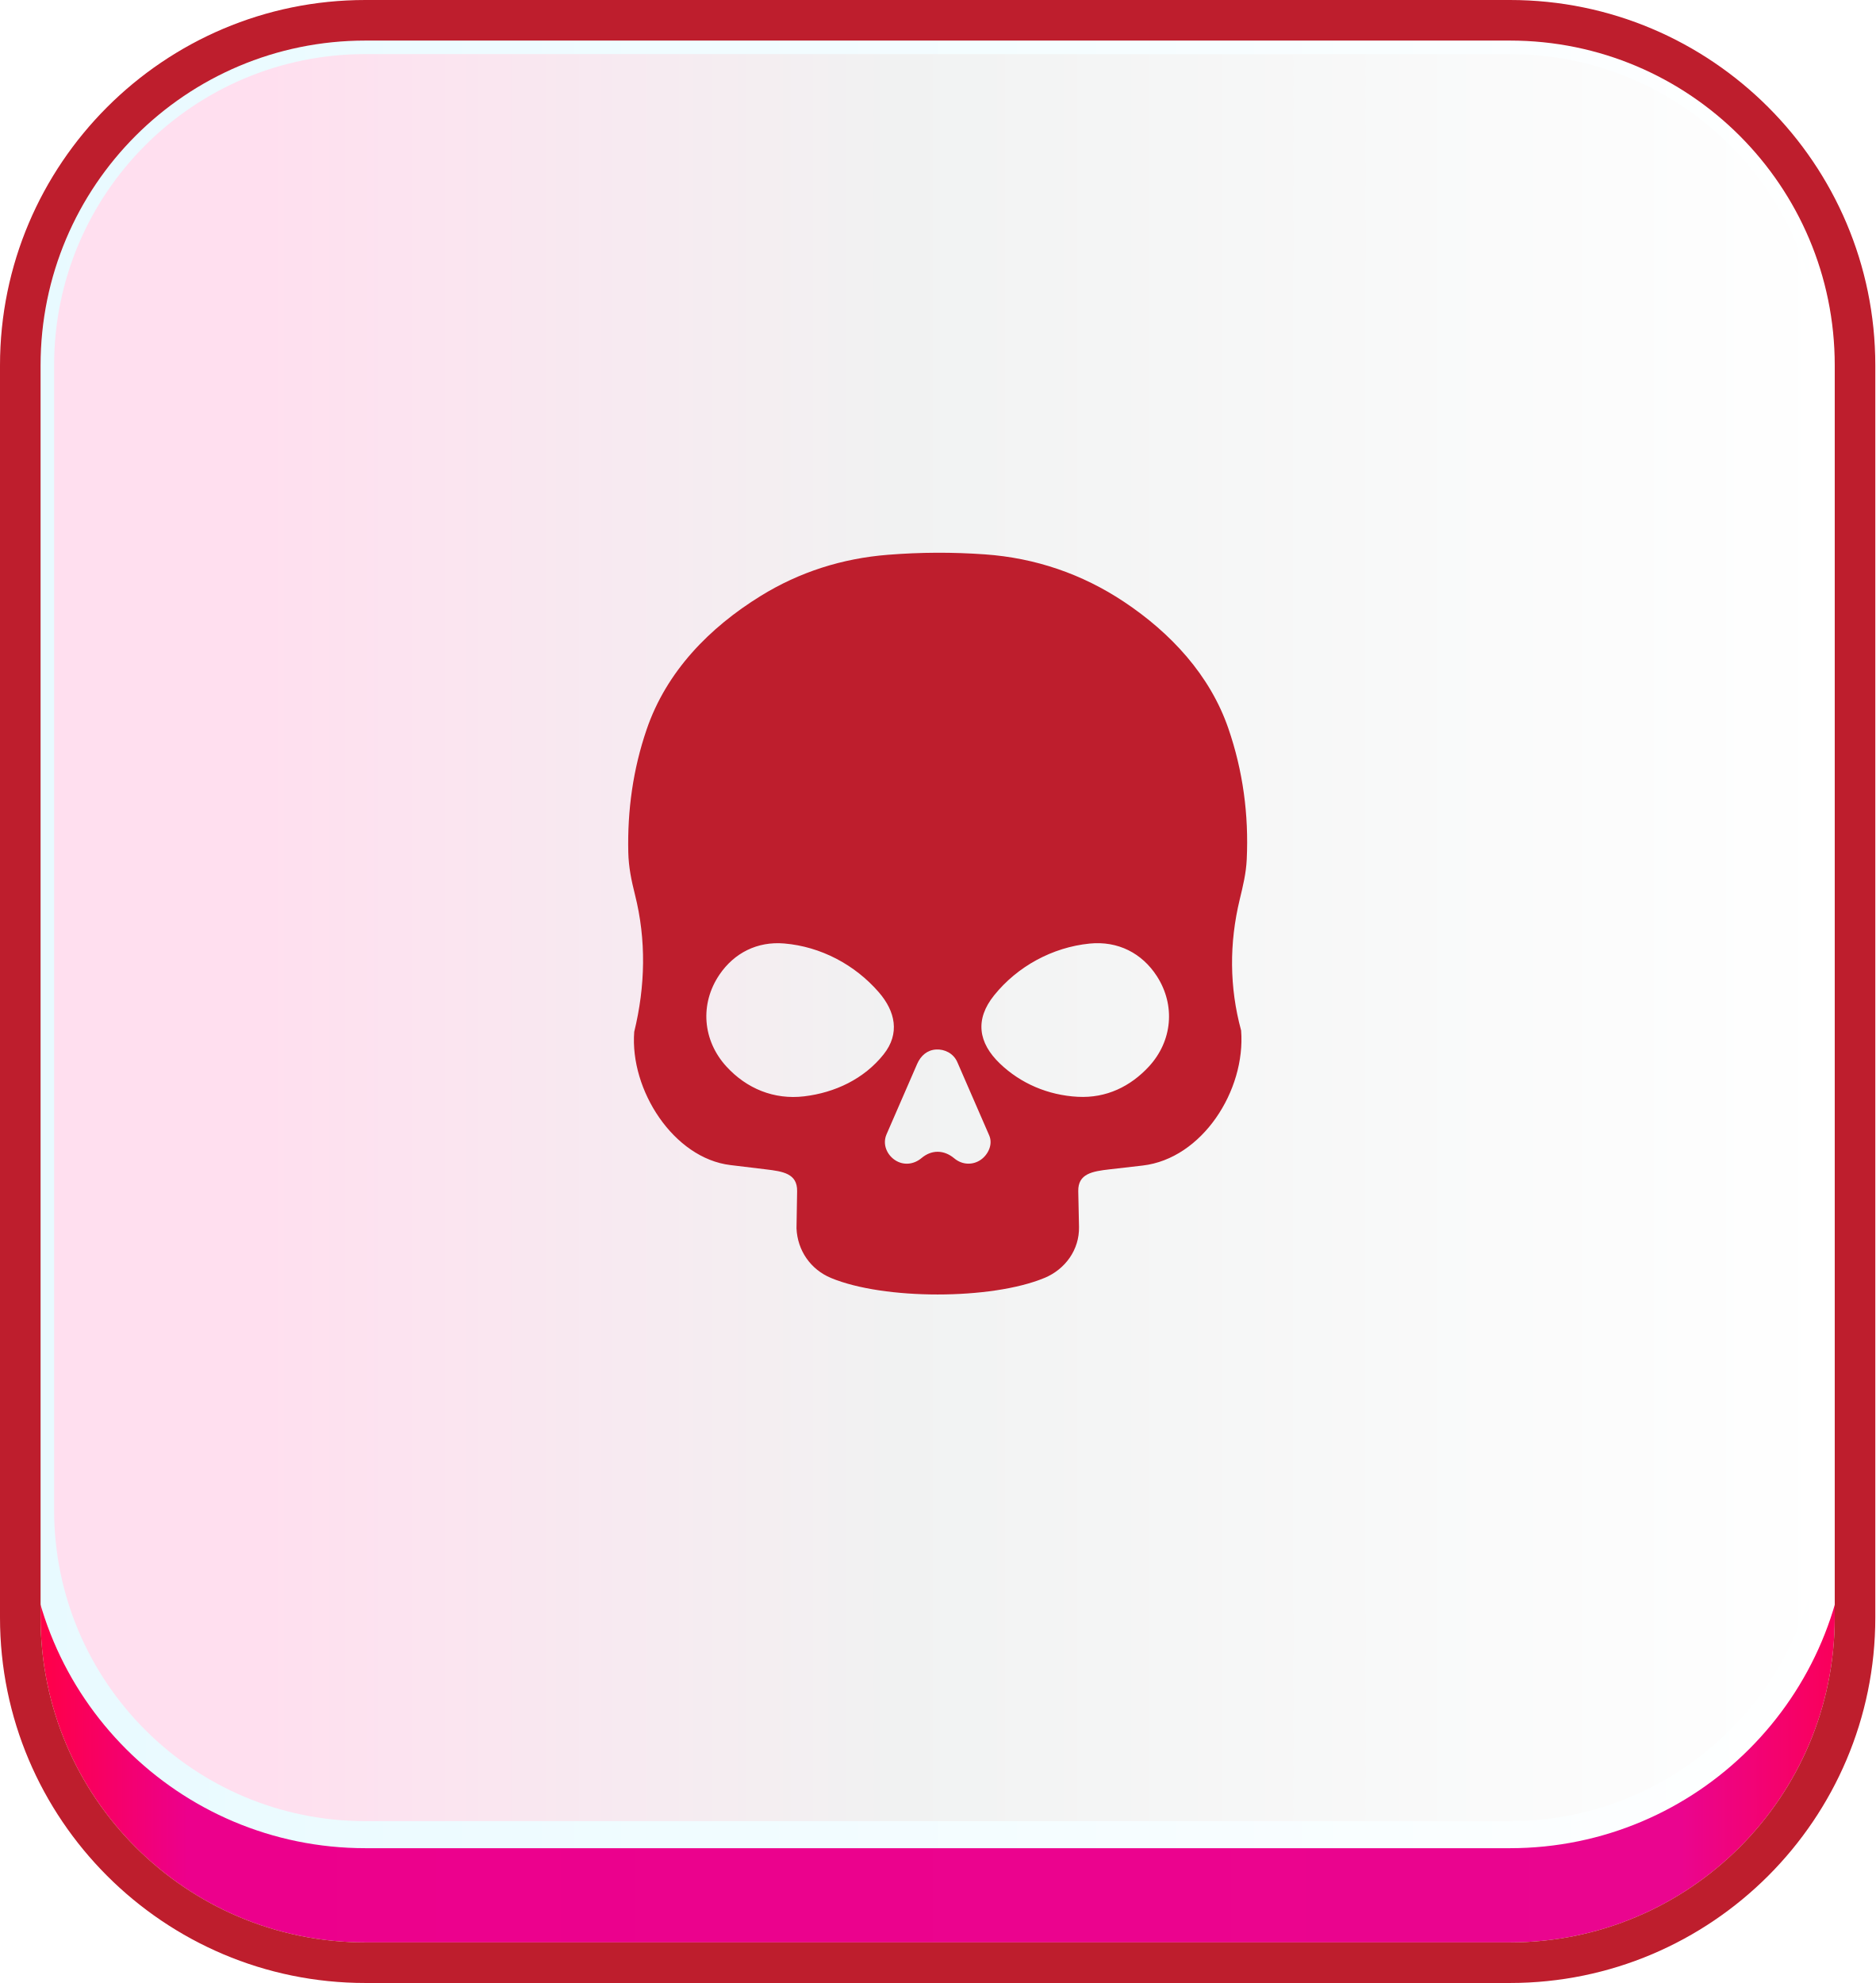
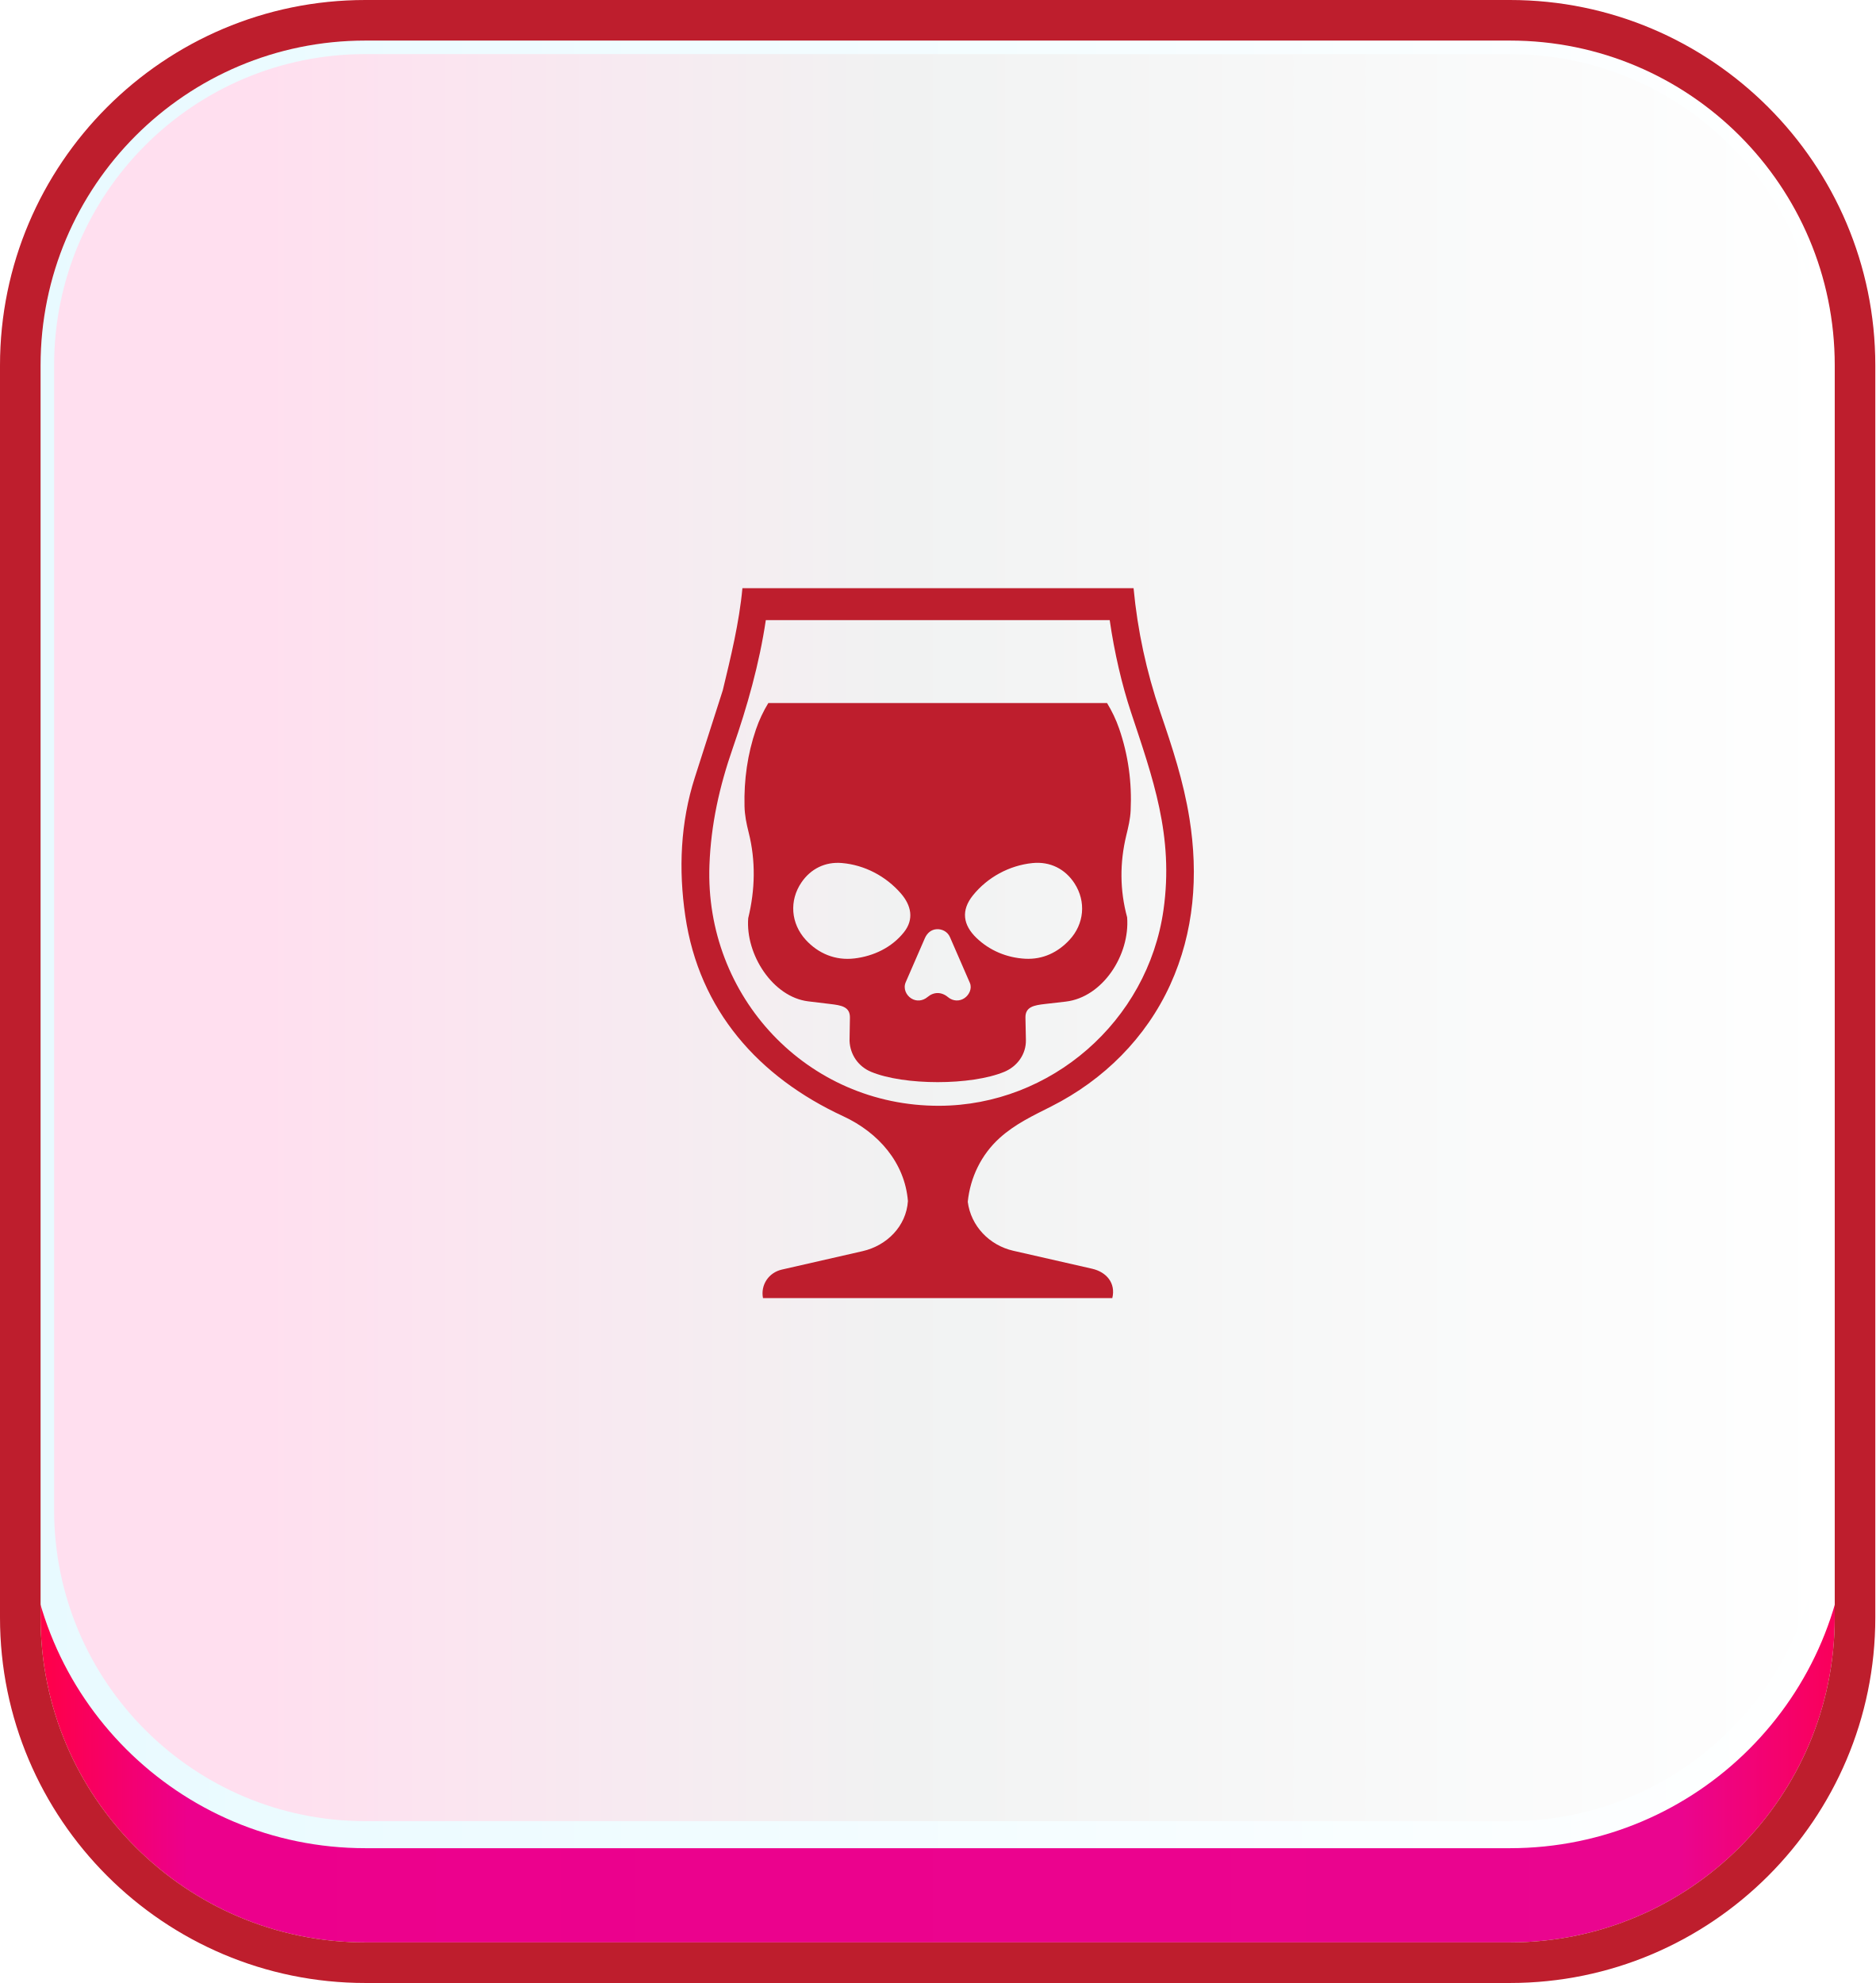
<svg xmlns="http://www.w3.org/2000/svg" id="b" data-name="Layer 2" width="138.653" height="146.621" viewBox="0 0 138.653 146.621">
  <defs>
    <linearGradient id="d" x1="3" y1="77.295" x2="135.653" y2="77.295" gradientUnits="userSpaceOnUse">
      <stop offset="0" stop-color="#ff0047" />
      <stop offset=".082" stop-color="#ec008c" />
      <stop offset=".913" stop-color="#ea058f" />
      <stop offset="1" stop-color="#fa005a" />
    </linearGradient>
    <linearGradient id="e" x1="3" y1="69.327" x2="135.653" y2="69.327" gradientUnits="userSpaceOnUse">
      <stop offset=".123" stop-color="#ffdfef" />
      <stop offset=".477" stop-color="#f1f2f2" />
      <stop offset="1" stop-color="#fff" />
    </linearGradient>
    <linearGradient id="f" x1="2" y1="69.327" x2="136.653" y2="69.327" gradientUnits="userSpaceOnUse">
      <stop offset="0" stop-color="#e8faff" />
      <stop offset="1" stop-color="#fff" />
    </linearGradient>
  </defs>
  <g id="c" data-name="Layer 1">
    <g>
      <rect x="3" y="10.968" width="132.653" height="132.653" rx="24.013" ry="24.013" fill="url(#d)" />
      <rect x="3" y="3" width="132.653" height="132.653" rx="24.013" ry="24.013" fill="url(#e)" stroke="url(#f)" stroke-miterlimit="10" stroke-width="2" />
      <path d="M111.64,3c13.262,0,24.013,10.751,24.013,24.013v92.594c0,13.262-10.751,24.013-24.013,24.013H27.013c-13.262,0-24.013-10.751-24.013-24.013V27.013C3,13.751,13.751,3,27.013,3h84.626M111.64,0H27.013C12.118,0,0,12.118,0,27.013v92.594c0,14.895,12.118,27.013,27.013,27.013h84.626c14.895,0,27.013-12.118,27.013-27.013V27.013c0-14.895-12.118-27.013-27.013-27.013h0Z" fill="#be1e2d" />
-       <path d="M77.214,94.492c-3.919,1.627-11.862,1.629-15.773,0-1.51-.629-2.482-2.033-2.551-3.671l.046-2.743c.022-1.31-1.043-1.465-2.316-1.618l-2.617-.316c-4.196-.506-7.447-5.547-7.111-9.852.824-3.378.899-6.791.055-10.142-.265-1.053-.469-2.032-.494-3.131-.07-3.112.35-6.14,1.357-9.084,1.465-4.285,4.637-7.531,8.446-9.88,2.86-1.764,6.012-2.767,9.39-3.034,2.43-.193,4.761-.202,7.178-.031,3.728.265,7.195,1.452,10.286,3.511,3.445,2.294,6.347,5.405,7.709,9.357,1.079,3.133,1.516,6.375,1.359,9.69-.049,1.04-.281,1.968-.52,2.965-.774,3.218-.768,6.468.105,9.68.348,4.44-2.884,9.48-7.283,9.986l-2.442.281c-1.279.147-2.343.321-2.316,1.619l.055,2.636c.035,1.679-1.007,3.133-2.561,3.778ZM65.334,77.954c1.221-1.536.862-3.181-.36-4.59-1.769-2.04-4.293-3.375-6.987-3.604-1.998-.17-3.699.701-4.784,2.291-1.48,2.169-1.26,4.88.508,6.81,1.485,1.621,3.509,2.467,5.745,2.201,2.274-.271,4.429-1.284,5.879-3.108ZM79.688,81.096c2.115.115,3.901-.772,5.254-2.235,1.74-1.883,1.981-4.527.596-6.679-1.096-1.703-2.88-2.626-4.978-2.415-2.745.276-5.332,1.68-7.061,3.83-1.422,1.768-1.185,3.496.435,5.047,1.535,1.469,3.553,2.334,5.754,2.453ZM70.552,85.645c.612.512,1.399.508,1.979.096.517-.368.901-1.115.606-1.792l-2.356-5.416c-.285-.655-.945-.968-1.563-.934-.657.036-1.14.449-1.411,1.074l-2.261,5.2c-.322.741.039,1.524.645,1.915s1.36.328,1.946-.164c.736-.619,1.647-.622,2.415.021Z" fill="#be1e2d" />
+       <path d="M81.846,51.981h-25.039c-.368.607-.678,1.255-.914,1.948-.628,1.838-.891,3.728-.847,5.672.015.686.143,1.298.308,1.955.527,2.092.48,4.223-.034,6.332-.21,2.688,1.82,5.835,4.44,6.151l1.634.197c.795.096,1.46.192,1.446,1.01l-.029,1.712c.043,1.023.65,1.9,1.593,2.292,2.442,1.017,7.401,1.016,9.848,0,.97-.403,1.621-1.311,1.599-2.359l-.034-1.646c-.017-.81.648-.919,1.446-1.011l1.525-.175c2.747-.316,4.764-3.463,4.547-6.235-.545-2.006-.549-4.035-.065-6.044.15-.622.294-1.202.325-1.851.099-2.07-.174-4.094-.848-6.05-.232-.673-.537-1.305-.899-1.9ZM63.163,70.867c-1.396.166-2.66-.362-3.587-1.374-1.104-1.205-1.242-2.898-.317-4.252.678-.993,1.739-1.537,2.987-1.43,1.682.143,3.258.977,4.363,2.25.763.88.987,1.907.225,2.866-.905,1.139-2.251,1.772-3.671,1.941ZM71.327,73.788c-.362.257-.854.259-1.236-.06-.48-.402-1.048-.4-1.508-.013-.366.308-.838.346-1.215.103-.378-.244-.604-.733-.402-1.196l1.412-3.247c.17-.39.471-.648.881-.671.386-.021.798.174.976.583l1.471,3.382c.184.423-.056.89-.379,1.119ZM79.076,69.492c-.845.914-1.96,1.467-3.28,1.396-1.374-.075-2.634-.614-3.593-1.532-1.011-.968-1.159-2.047-.271-3.151,1.079-1.342,2.695-2.219,4.409-2.391,1.31-.132,2.424.445,3.108,1.508.865,1.344.714,2.995-.372,4.17Z" fill="#be1e2d" />
+       <path d="M87.94,60.5c-.439-2.744-1.263-5.234-2.16-7.86-1.019-2.984-1.674-6.02-1.969-9.149h-28.92c-.238,2.567-.866,5.116-1.452,7.549l-2.065,6.442c-1.067,3.327-1.213,6.796-.705,10.252,1.023,6.967,5.413,11.899,11.68,14.802,2.618,1.213,4.551,3.45,4.779,6.27-.122,1.863-1.564,3.295-3.35,3.703l-5.972,1.363c-.975.223-1.582,1.136-1.394,2.108h25.827c.27-1.113-.435-1.93-1.495-2.172l-5.826-1.328c-1.769-.403-3.137-1.832-3.366-3.62.183-1.798,1-3.49,2.349-4.711,1.143-1.035,2.459-1.651,3.839-2.348,3.855-1.95,6.987-5.051,8.786-9.001,1.771-3.889,2.089-8.089,1.415-12.3ZM86.023,67.283c-1.168,8.231-8.333,14.455-16.579,14.478-9.775.027-17.351-8.081-16.991-17.79.112-3.014.735-5.813,1.737-8.692,1.052-3.02,1.956-6.215,2.431-9.427h25.426c.345,2.398.907,4.794,1.565,6.782,1.616,4.884,3.189,9.162,2.411,14.649Z" fill="#be1e2d" />
    </g>
  </g>
</svg>
